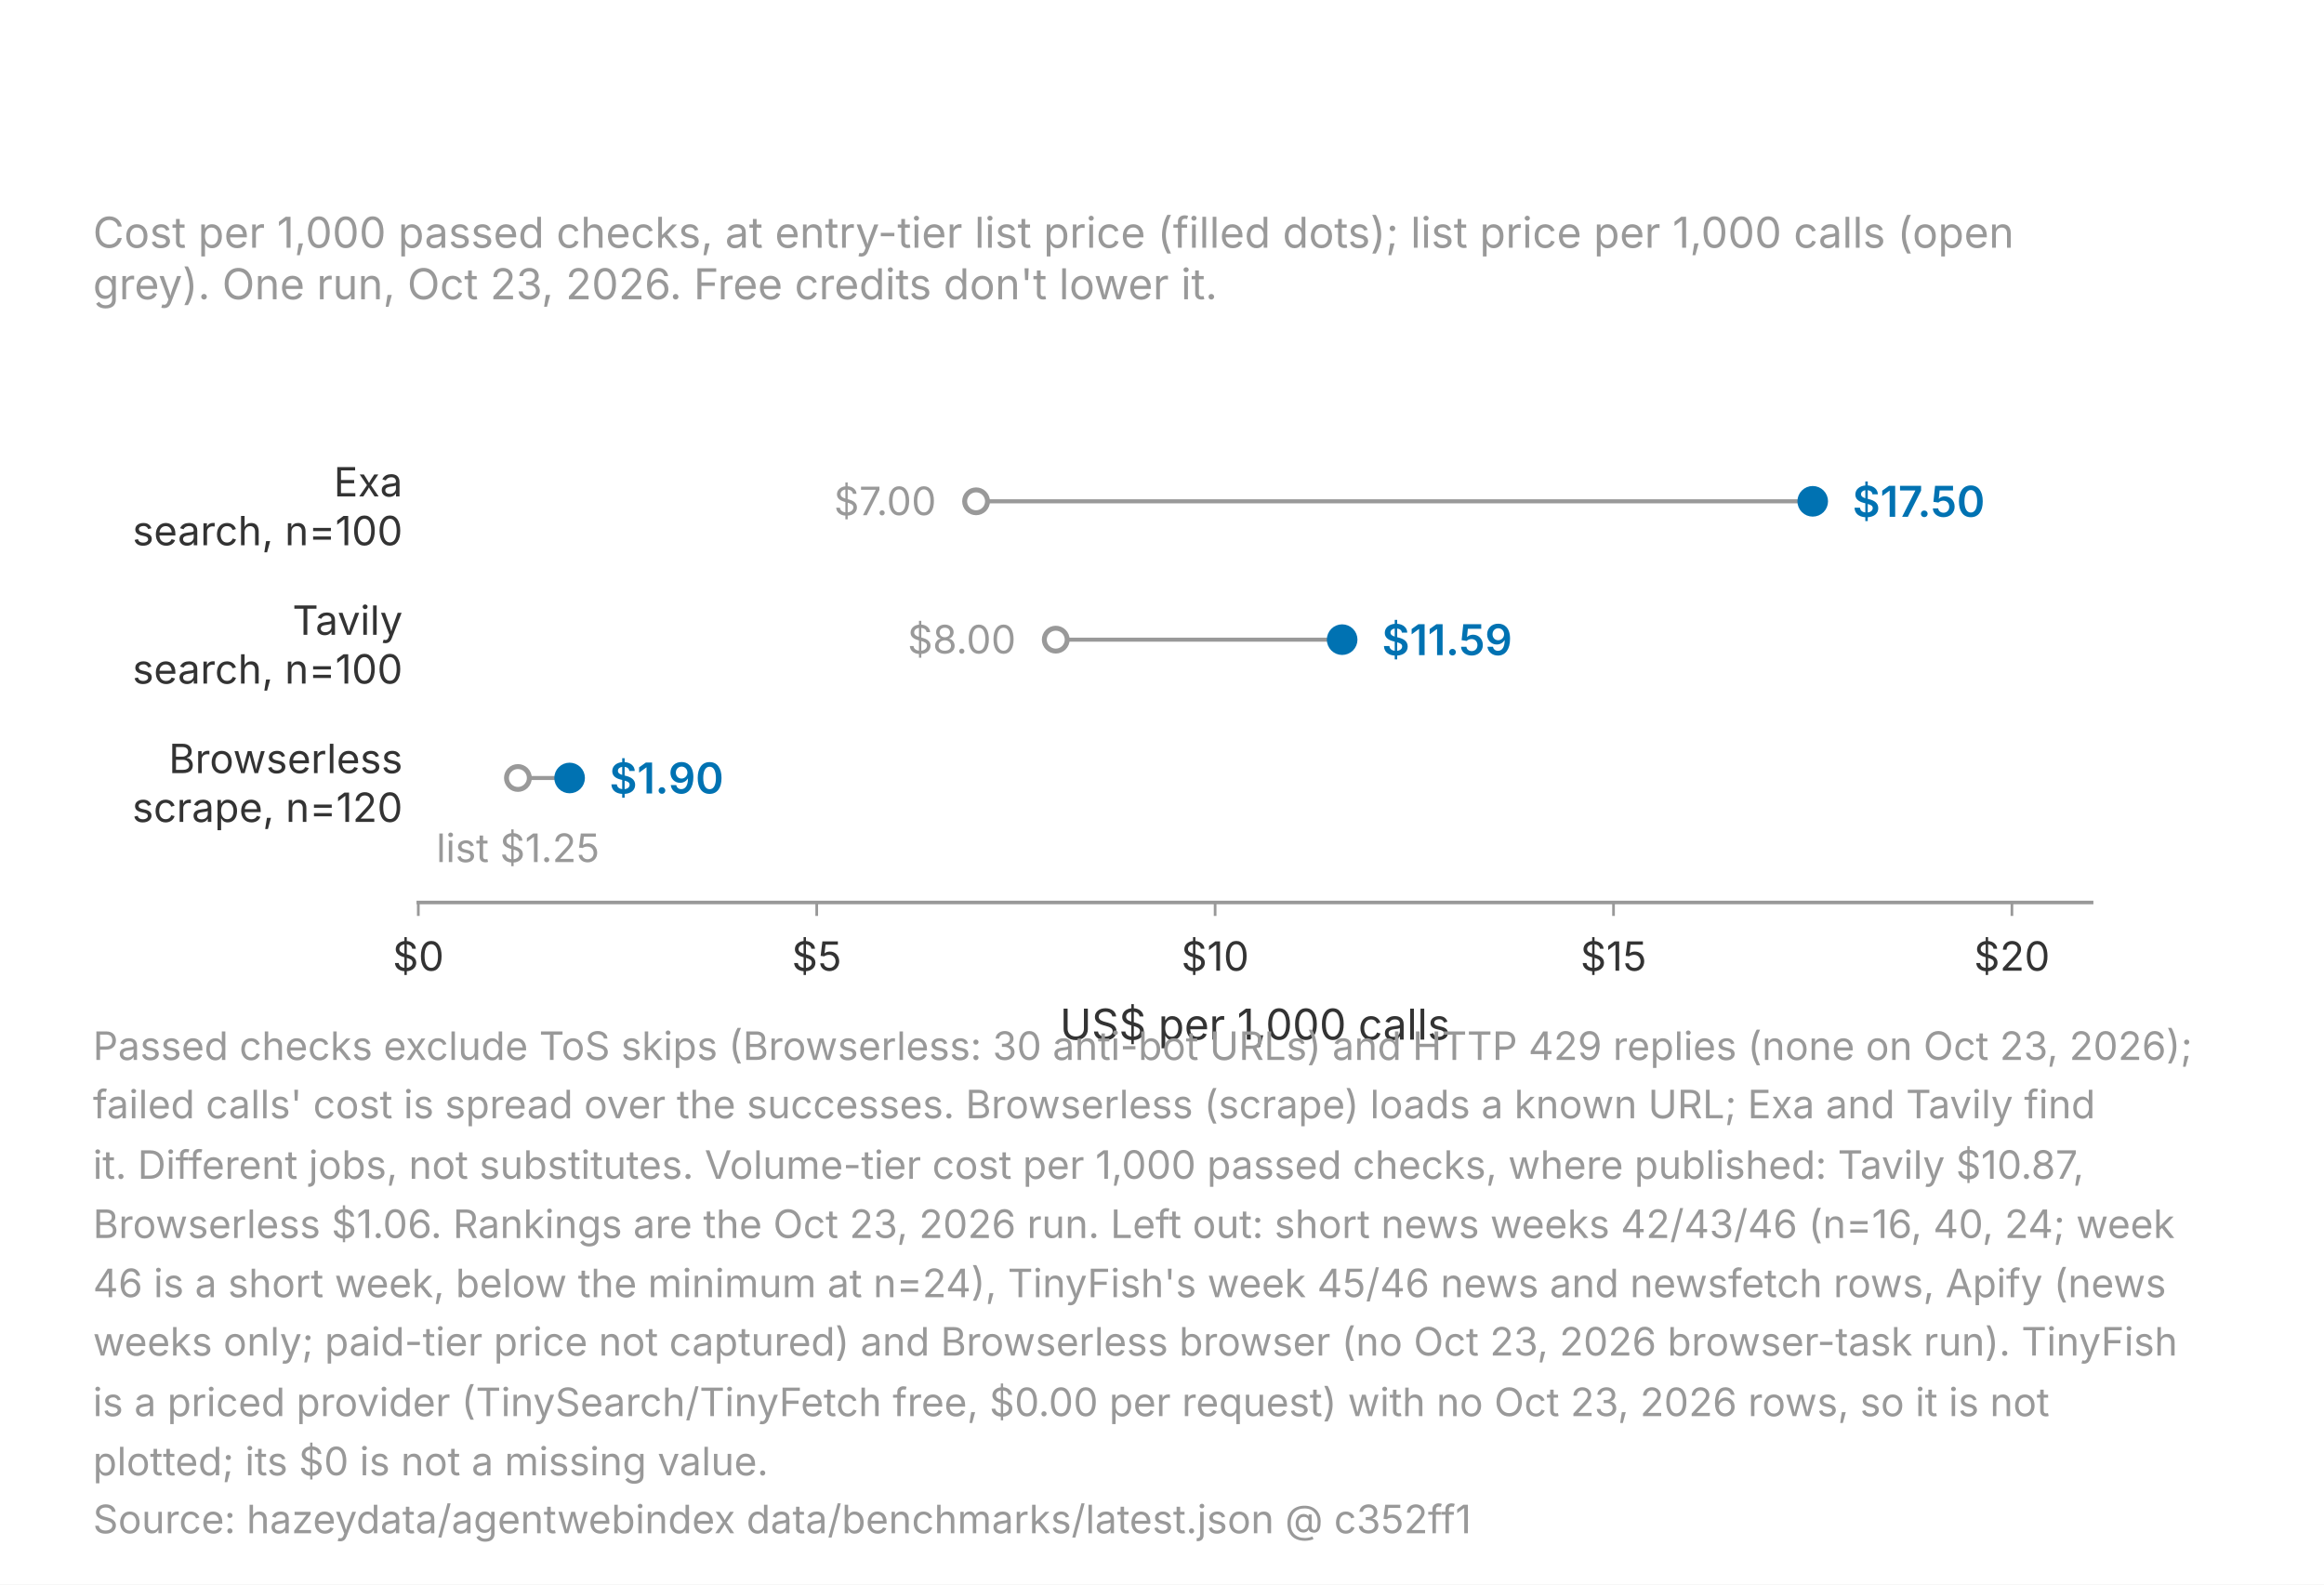
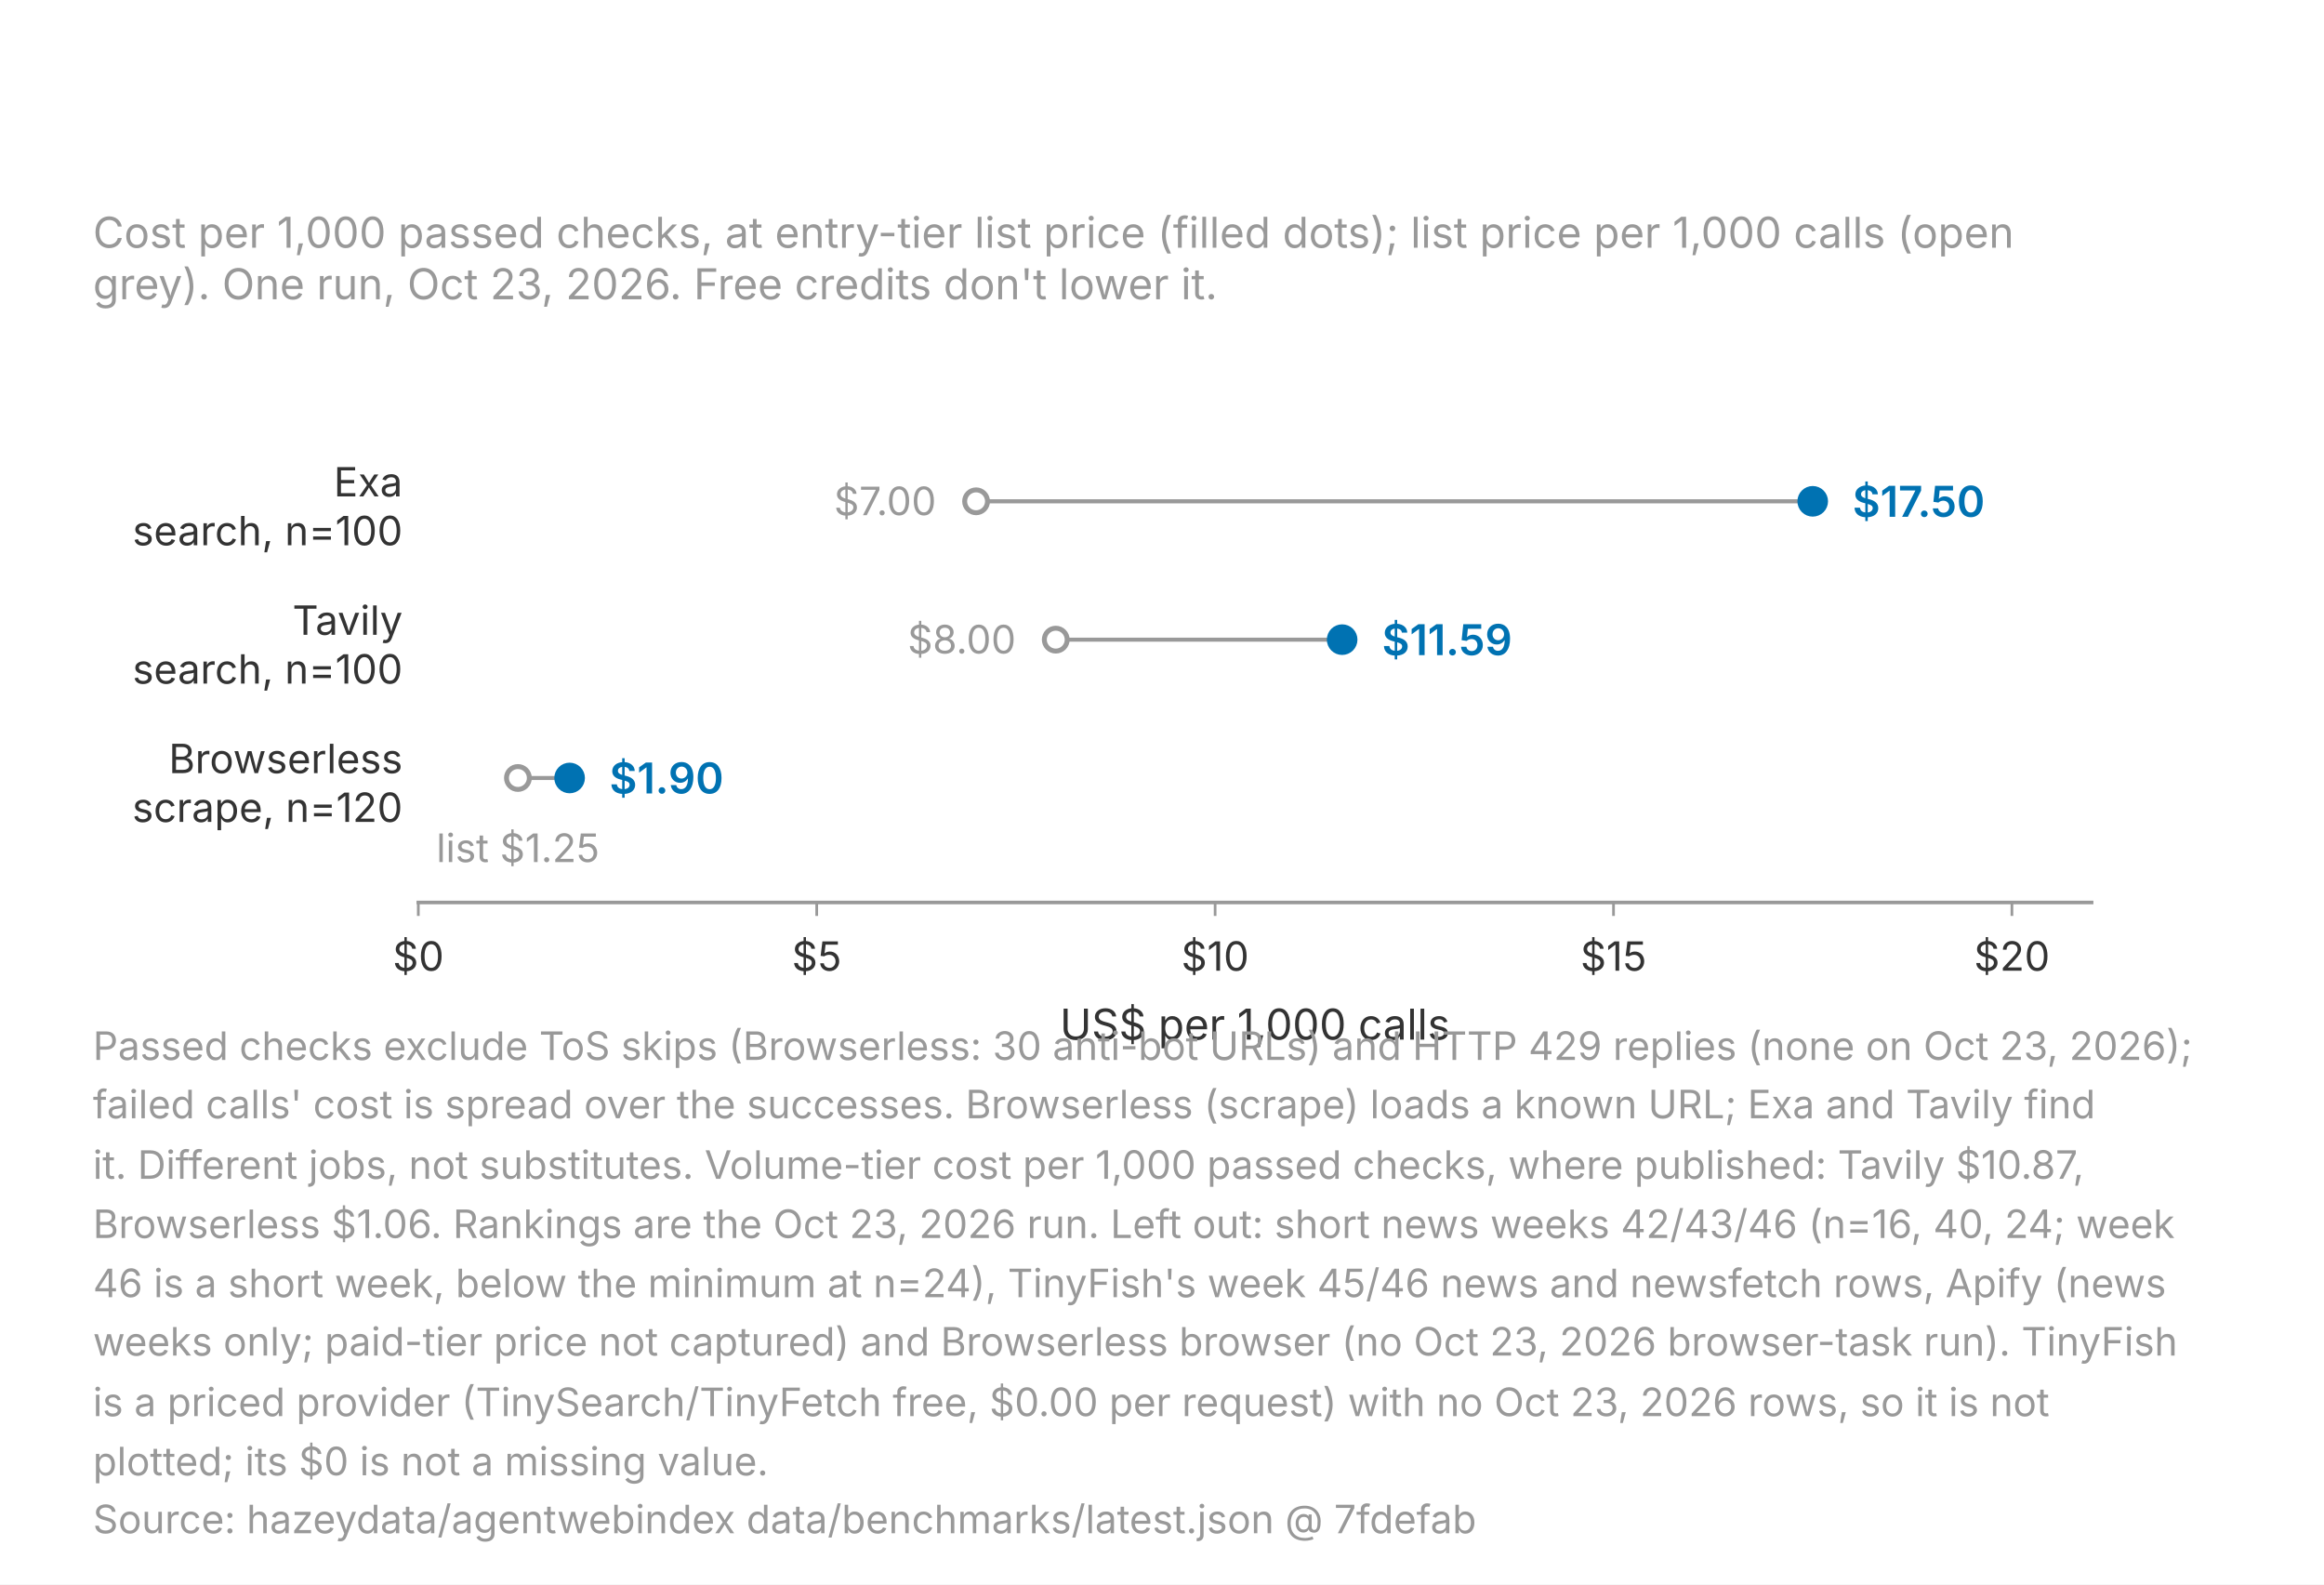
<svg xmlns="http://www.w3.org/2000/svg" xmlns:xlink="http://www.w3.org/1999/xlink" role="img" aria-label="Exa lists cheaper than Tavily ($7.00 vs $8.00 per 1,000 calls) but costs more per 1,000 passed checks ($17.50 vs $11.59)" width="518.4pt" height="353.43pt" viewBox="0 0 518.4 353.43" version="1.1">
  <defs>
    <style type="text/css">*{stroke-linejoin: round; stroke-linecap: butt}</style>
  </defs>
  <g id="figure_1">
    <g id="patch_1">
      <path d="M 0 353.43  L 518.4 353.43  L 518.4 0  L 0 0  z " style="fill: #ffffff" />
    </g>
    <g id="axes_1">
      <g id="patch_2">
        <path d="M 93.312 201.308  L 466.56 201.308  L 466.56 93.308  L 93.312 93.308  z " style="fill: #ffffff" />
      </g>
      <g id="matplotlib.axis_1">
        <g id="xtick_1">
          <g id="line2d_1">
            <defs>
              <path id="m460ebe57ab" d="M 0 0  L 0 3  " style="stroke: #999999; stroke-width: 0.6" />
            </defs>
            <g>
              <use xlink:href="#m460ebe57ab" x="93.312" y="201.308" style="fill: #999999; stroke: #999999; stroke-width: 0.6" />
            </g>
          </g>
          <g id="text_1">
            <text style="font-size: 9px; font-family: 'Inter', sans-serif; text-anchor: middle; fill: #333333" x="93.312" y="216.526" transform="rotate(-0 93.312 216.5263)">$0</text>
          </g>
        </g>
        <g id="xtick_2">
          <g id="line2d_2">
            <g>
              <use xlink:href="#m460ebe57ab" x="182.181" y="201.308" style="fill: #999999; stroke: #999999; stroke-width: 0.6" />
            </g>
          </g>
          <g id="text_2">
            <text style="font-size: 9px; font-family: 'Inter', sans-serif; text-anchor: middle; fill: #333333" x="182.181" y="216.526" transform="rotate(-0 182.1806 216.5263)">$5</text>
          </g>
        </g>
        <g id="xtick_3">
          <g id="line2d_3">
            <g>
              <use xlink:href="#m460ebe57ab" x="271.049" y="201.308" style="fill: #999999; stroke: #999999; stroke-width: 0.6" />
            </g>
          </g>
          <g id="text_3">
            <text style="font-size: 9px; font-family: 'Inter', sans-serif; text-anchor: middle; fill: #333333" x="271.049" y="216.526" transform="rotate(-0 271.0491 216.5263)">$10</text>
          </g>
        </g>
        <g id="xtick_4">
          <g id="line2d_4">
            <g>
              <use xlink:href="#m460ebe57ab" x="359.918" y="201.308" style="fill: #999999; stroke: #999999; stroke-width: 0.6" />
            </g>
          </g>
          <g id="text_4">
            <text style="font-size: 9px; font-family: 'Inter', sans-serif; text-anchor: middle; fill: #333333" x="359.918" y="216.526" transform="rotate(-0 359.9177 216.5263)">$15</text>
          </g>
        </g>
        <g id="xtick_5">
          <g id="line2d_5">
            <g>
              <use xlink:href="#m460ebe57ab" x="448.786" y="201.308" style="fill: #999999; stroke: #999999; stroke-width: 0.6" />
            </g>
          </g>
          <g id="text_5">
            <text style="font-size: 9px; font-family: 'Inter', sans-serif; text-anchor: middle; fill: #333333" x="448.786" y="216.526" transform="rotate(-0 448.7863 216.5263)">$20</text>
          </g>
        </g>
        <g id="text_6">
          <text style="font-size: 9.5px; font-family: 'Inter', sans-serif; text-anchor: middle; fill: #333333" x="279.936" y="231.9" transform="rotate(-0 279.936 231.9003)">US$ per 1,000 calls</text>
        </g>
      </g>
      <g id="matplotlib.axis_2">
        <g id="ytick_1">
          <g id="line2d_6" />
          <g id="text_7">
            <text style="font-size: 9px; font-family: 'Inter', sans-serif; fill: #333333" transform="translate(37.63169 172.4506)">Browserless</text>
            <text style="font-size: 9px; font-family: 'Inter', sans-serif; fill: #333333" transform="translate(29.49794 183.3403)">scrape, n=120</text>
          </g>
        </g>
        <g id="ytick_2">
          <g id="line2d_7" />
          <g id="text_8">
            <text style="font-size: 9px; font-family: 'Inter', sans-serif; fill: #333333" transform="translate(65.22091 141.5935)">Tavily</text>
            <text style="font-size: 9px; font-family: 'Inter', sans-serif; fill: #333333" transform="translate(29.55841 152.4831)">search, n=100</text>
          </g>
        </g>
        <g id="ytick_3">
          <g id="line2d_8" />
          <g id="text_9">
            <text style="font-size: 9px; font-family: 'Inter', sans-serif; fill: #333333" transform="translate(74.43466 110.7363)">Exa</text>
            <text style="font-size: 9px; font-family: 'Inter', sans-serif; fill: #333333" transform="translate(29.55841 121.626)">search, n=100</text>
          </g>
        </g>
      </g>
      <g id="line2d_9">
        <path d="M 217.728 111.822  L 404.352 111.822  " clip-path="url(#p59ad2ddc3e)" style="fill: none; stroke: #999999; stroke-width: 0.9; stroke-linecap: round" />
      </g>
      <g id="line2d_10">
        <path d="M 235.502 142.679  L 299.384 142.679  " clip-path="url(#p59ad2ddc3e)" style="fill: none; stroke: #999999; stroke-width: 0.9; stroke-linecap: round" />
      </g>
      <g id="line2d_11">
        <path d="M 115.529 173.536  L 127.06 173.536  " clip-path="url(#p59ad2ddc3e)" style="fill: none; stroke: #999999; stroke-width: 0.9; stroke-linecap: round" />
      </g>
      <g id="patch_3">
        <path d="M 93.312 201.308  L 466.56 201.308  " style="fill: none; stroke: #999999; stroke-width: 0.8; stroke-linejoin: miter; stroke-linecap: square" />
      </g>
      <g id="PathCollection_1">
        <defs>
          <path id="me65af9a703" d="M 0 2.55  C 0.676 2.55 1.325 2.281 1.803 1.803  C 2.281 1.325 2.55 0.676 2.55 0  C 2.55 -0.676 2.281 -1.325 1.803 -1.803  C 1.325 -2.281 0.676 -2.55 0 -2.55  C -0.676 -2.55 -1.325 -2.281 -1.803 -1.803  C -2.281 -1.325 -2.55 -0.676 -2.55 0  C -2.55 0.676 -2.281 1.325 -1.803 1.803  C -1.325 2.281 -0.676 2.55 0 2.55  z " style="stroke: #999999; stroke-width: 1.1" />
        </defs>
        <g clip-path="url(#p59ad2ddc3e)">
          <use xlink:href="#me65af9a703" x="217.728" y="111.822" style="fill: #ffffff; stroke: #999999; stroke-width: 1.1" />
        </g>
      </g>
      <g id="text_10">
        <text style="font-weight: 600; font-size: 9.5px; font-family: 'Inter', sans-serif; text-anchor: start; fill: #0072b2" x="413.239" y="115.278" transform="rotate(-0 413.2389 115.2776)">$17.50</text>
      </g>
      <g id="text_11">
        <text style="font-size: 8.75px; font-family: 'Inter', sans-serif; text-anchor: end; fill: #999999" x="208.841" y="114.914" transform="rotate(-0 208.8411 114.9138)">$7.00</text>
      </g>
      <g id="PathCollection_2">
        <g clip-path="url(#p59ad2ddc3e)">
          <use xlink:href="#me65af9a703" x="235.502" y="142.679" style="fill: #ffffff; stroke: #999999; stroke-width: 1.1" />
        </g>
      </g>
      <g id="text_12">
        <text style="font-weight: 600; font-size: 9.5px; font-family: 'Inter', sans-serif; text-anchor: start; fill: #0072b2" x="308.271" y="146.135" transform="rotate(-0 308.2709 146.1347)">$11.59</text>
      </g>
      <g id="text_13">
        <text style="font-size: 8.75px; font-family: 'Inter', sans-serif; text-anchor: end; fill: #999999" x="226.615" y="145.771" transform="rotate(-0 226.6149 145.771)">$8.00</text>
      </g>
      <g id="PathCollection_3">
        <g clip-path="url(#p59ad2ddc3e)">
          <use xlink:href="#me65af9a703" x="115.529" y="173.536" style="fill: #ffffff; stroke: #999999; stroke-width: 1.1" />
        </g>
      </g>
      <g id="text_14">
        <text style="font-weight: 600; font-size: 9.5px; font-family: 'Inter', sans-serif; text-anchor: start; fill: #0072b2" x="135.946" y="176.992" transform="rotate(-0 135.9464 176.9919)">$1.90</text>
      </g>
      <g id="text_15">
        <text style="font-size: 8.75px; font-family: 'Inter', sans-serif; text-anchor: middle; fill: #999999" x="115.529" y="192.286" transform="rotate(-0 115.5291 192.2861)">list $1.25</text>
      </g>
      <g id="PathCollection_4">
        <defs>
          <path id="mf5a9413982" d="M 0 2.915  C 0.773 2.915 1.515 2.608 2.062 2.062  C 2.608 1.515 2.915 0.773 2.915 0  C 2.915 -0.773 2.608 -1.515 2.062 -2.062  C 1.515 -2.608 0.773 -2.915 0 -2.915  C -0.773 -2.915 -1.515 -2.608 -2.062 -2.062  C -2.608 -1.515 -2.915 -0.773 -2.915 0  C -2.915 0.773 -2.608 1.515 -2.062 2.062  C -1.515 2.608 -0.773 2.915 0 2.915  z " style="stroke: #0072b2" />
        </defs>
        <g clip-path="url(#p59ad2ddc3e)">
          <use xlink:href="#mf5a9413982" x="404.352" y="111.822" style="fill: #0072b2; stroke: #0072b2" />
        </g>
      </g>
      <g id="PathCollection_5">
        <g clip-path="url(#p59ad2ddc3e)">
          <use xlink:href="#mf5a9413982" x="299.384" y="142.679" style="fill: #0072b2; stroke: #0072b2" />
        </g>
      </g>
      <g id="PathCollection_6">
        <g clip-path="url(#p59ad2ddc3e)">
          <use xlink:href="#mf5a9413982" x="127.06" y="173.536" style="fill: #0072b2; stroke: #0072b2" />
        </g>
      </g>
    </g>
    <g id="text_17">
      <text style="font-size: 9.5px; font-family: 'Inter', sans-serif; fill: #999999" transform="translate(20.736 55.26062)">Cost per 1,000 passed checks, at entry-tier list price (filled dots); list price per 1,000 calls (open</text>
      <text style="font-size: 9.5px; font-family: 'Inter', sans-serif; fill: #999999" transform="translate(20.736 66.75525)">grey). One run, Oct 23, 2026. Free credits don't lower it.</text>
    </g>
    <g id="text_18">
      <text style="font-size: 8.75px; font-family: 'Inter', sans-serif; fill: #999999" transform="translate(20.736 236.4273)">Passed checks exclude ToS skips (Browserless: 30 anti-bot URLs) and HTTP 429 replies (none on Oct 23, 2026);</text>
      <text style="font-size: 8.75px; font-family: 'Inter', sans-serif; fill: #999999" transform="translate(20.736 249.4432)">failed calls' cost is spread over the successes. Browserless (scrape) loads a known URL; Exa and Tavily find</text>
      <text style="font-size: 8.75px; font-family: 'Inter', sans-serif; fill: #999999" transform="translate(20.736 262.9485)">it. Different jobs, not substitutes. Volume-tier cost per 1,000 passed checks, where published: Tavily $10.87,</text>
      <text style="font-size: 8.75px; font-family: 'Inter', sans-serif; fill: #999999" transform="translate(20.736 276.1483)">Browserless $1.06. Rankings are the Oct 23, 2026 run. Left out: short news weeks 42/43/46 (n=16, 40, 24; week</text>
      <text style="font-size: 8.75px; font-family: 'Inter', sans-serif; fill: #999999" transform="translate(20.736 289.346)">46 is a short week, below the minimum at n=24), TinyFish's week 45/46 news and newsfetch rows, Apify (news</text>
      <text style="font-size: 8.75px; font-family: 'Inter', sans-serif; fill: #999999" transform="translate(20.736 302.379)">weeks only; paid-tier price not captured) and Browserless browser (no Oct 23, 2026 browser-task run). TinyFish</text>
      <text style="font-size: 8.75px; font-family: 'Inter', sans-serif; fill: #999999" transform="translate(20.736 315.8843)">is a priced provider (TinySearch/TinyFetch free, $0.00 per request) with no Oct 23, 2026 rows, so it is not</text>
      <text style="font-size: 8.75px; font-family: 'Inter', sans-serif; fill: #999999" transform="translate(20.736 329.0841)">plotted; its $0 is not a missing value.</text>
-       <text style="font-size: 8.75px; font-family: 'Inter', sans-serif; fill: #999999" transform="translate(20.736 342.0015)">Source: hazeydata/agentwebindex data/benchmarks/latest.json @ c352ff1</text>
+       <text style="font-size: 8.75px; font-family: 'Inter', sans-serif; fill: #999999" transform="translate(20.736 342.0015)">Source: hazeydata/agentwebindex data/benchmarks/latest.json @ 7fdefab</text>
    </g>
  </g>
  <defs>
    <clipPath id="p59ad2ddc3e">
      <rect x="93.312" y="93.308" width="373.248" height="108" />
    </clipPath>
  </defs>
</svg>
